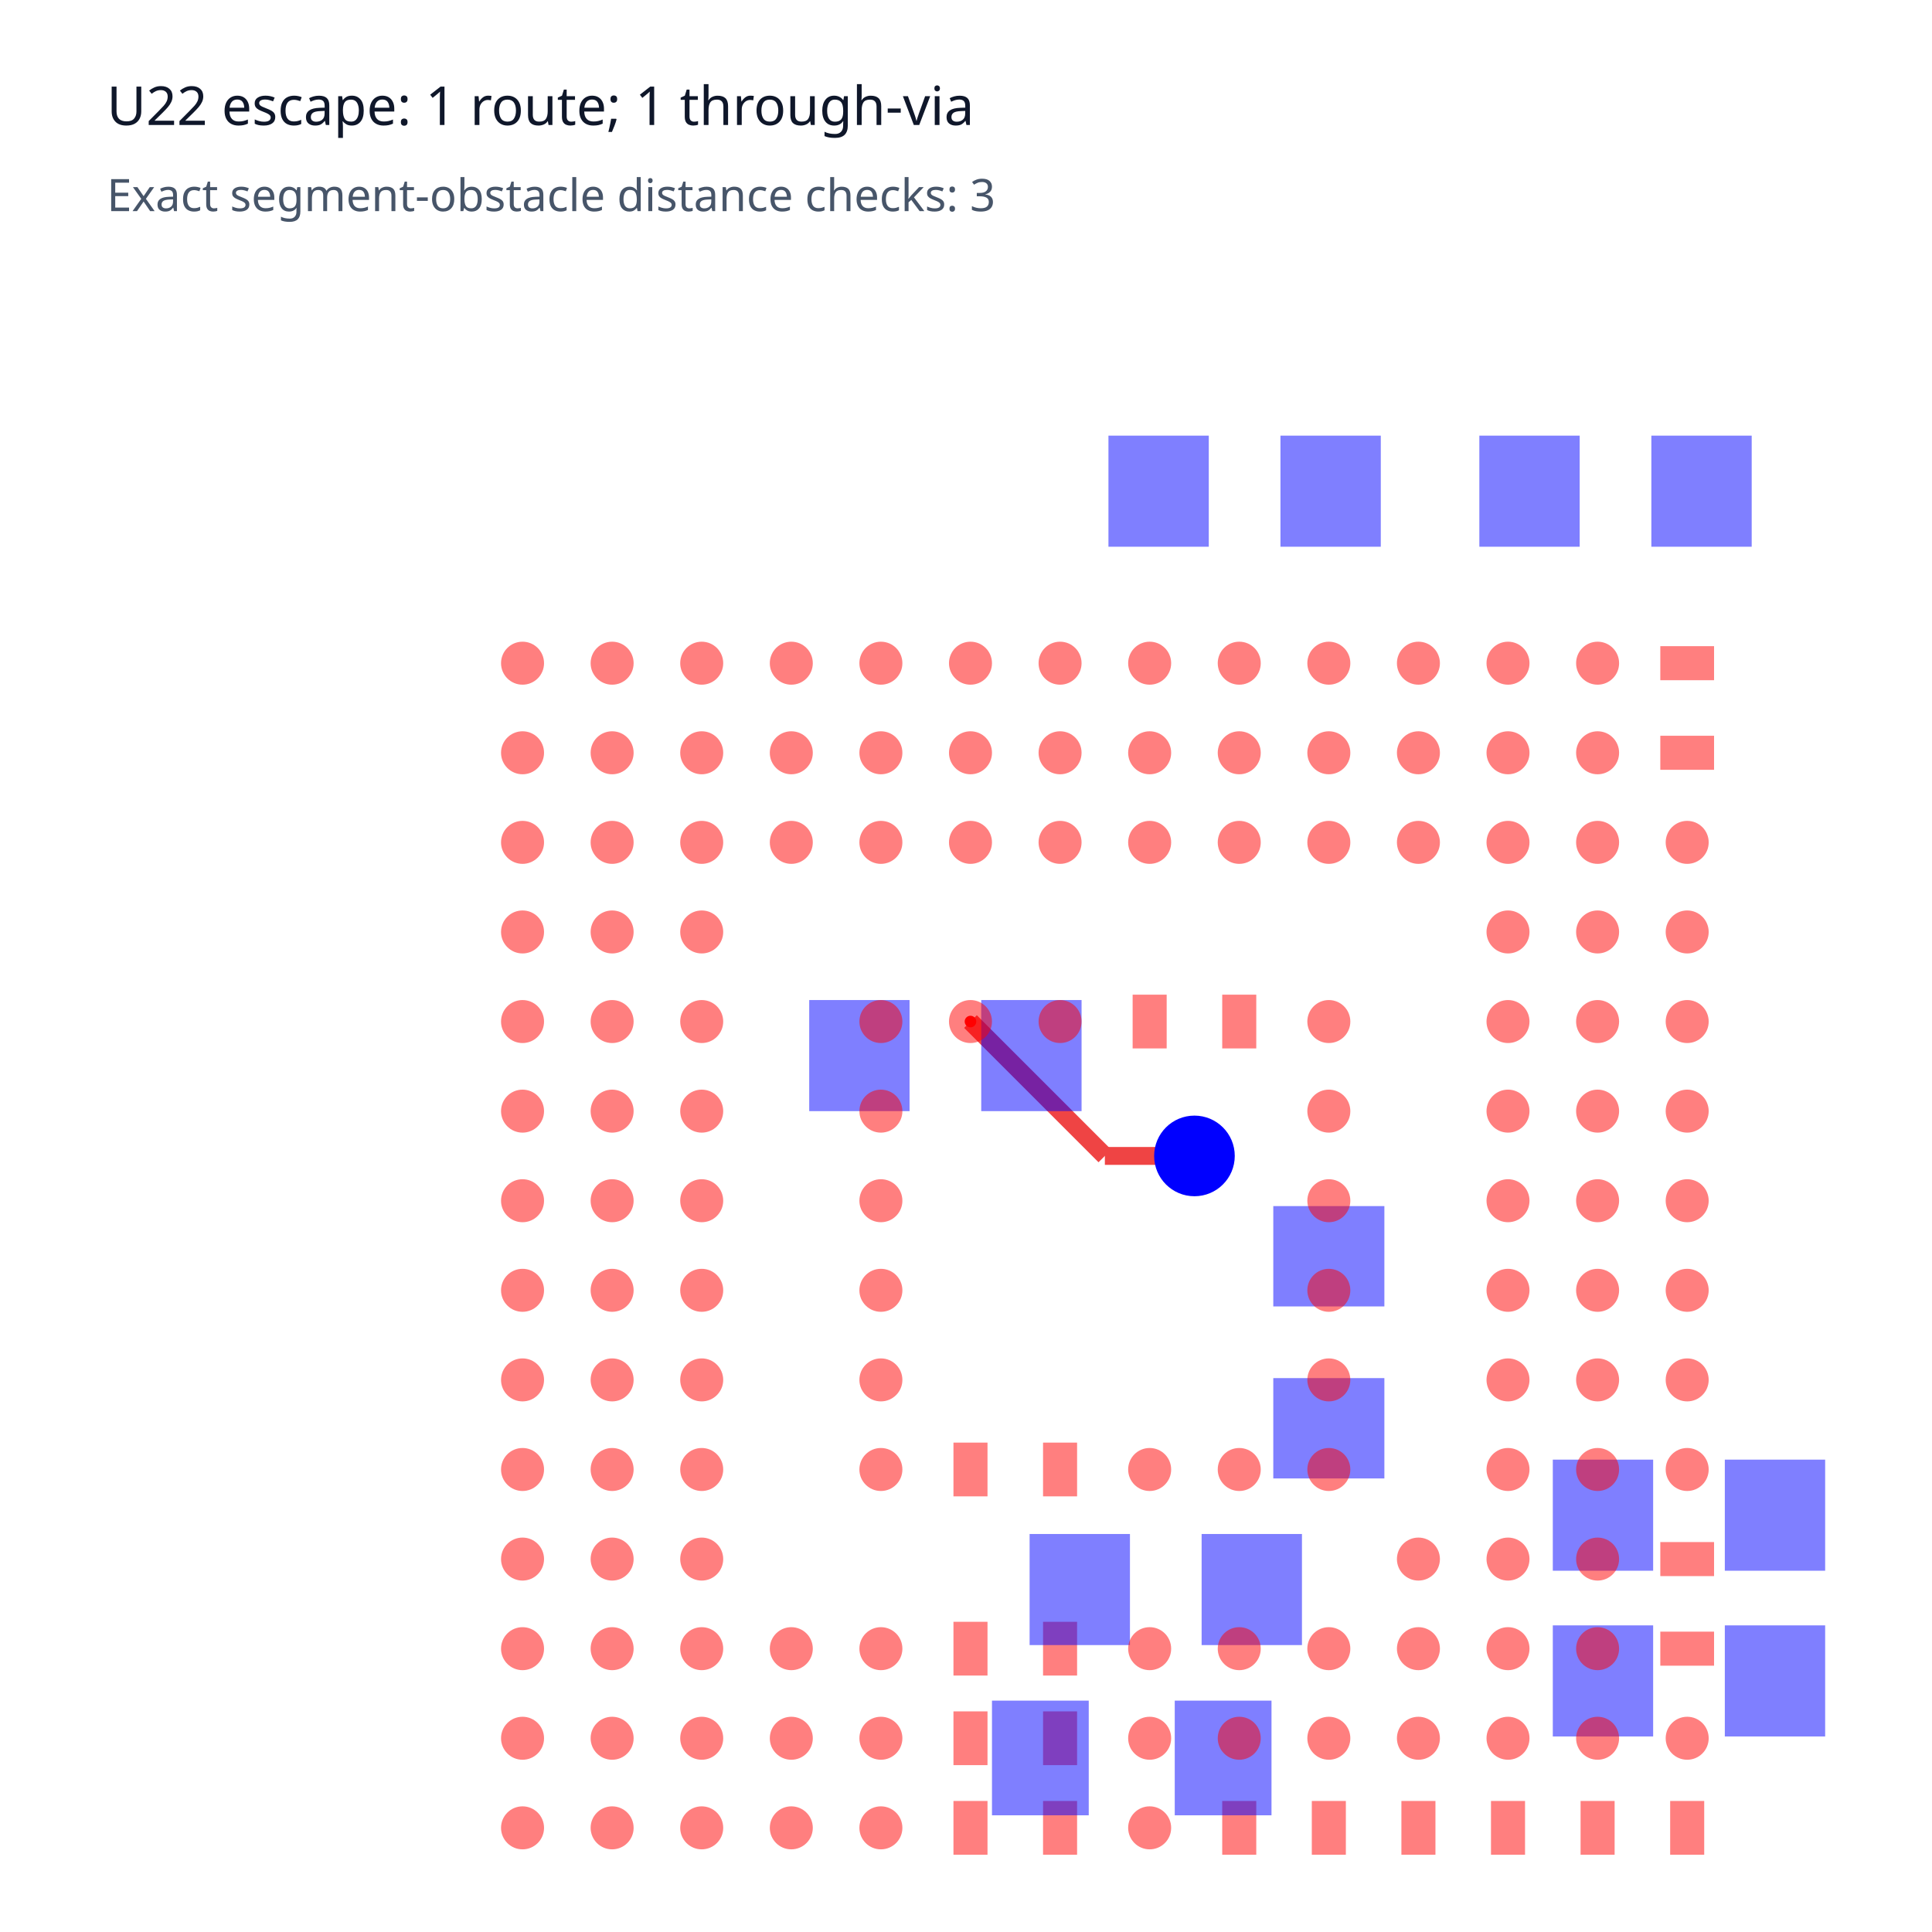
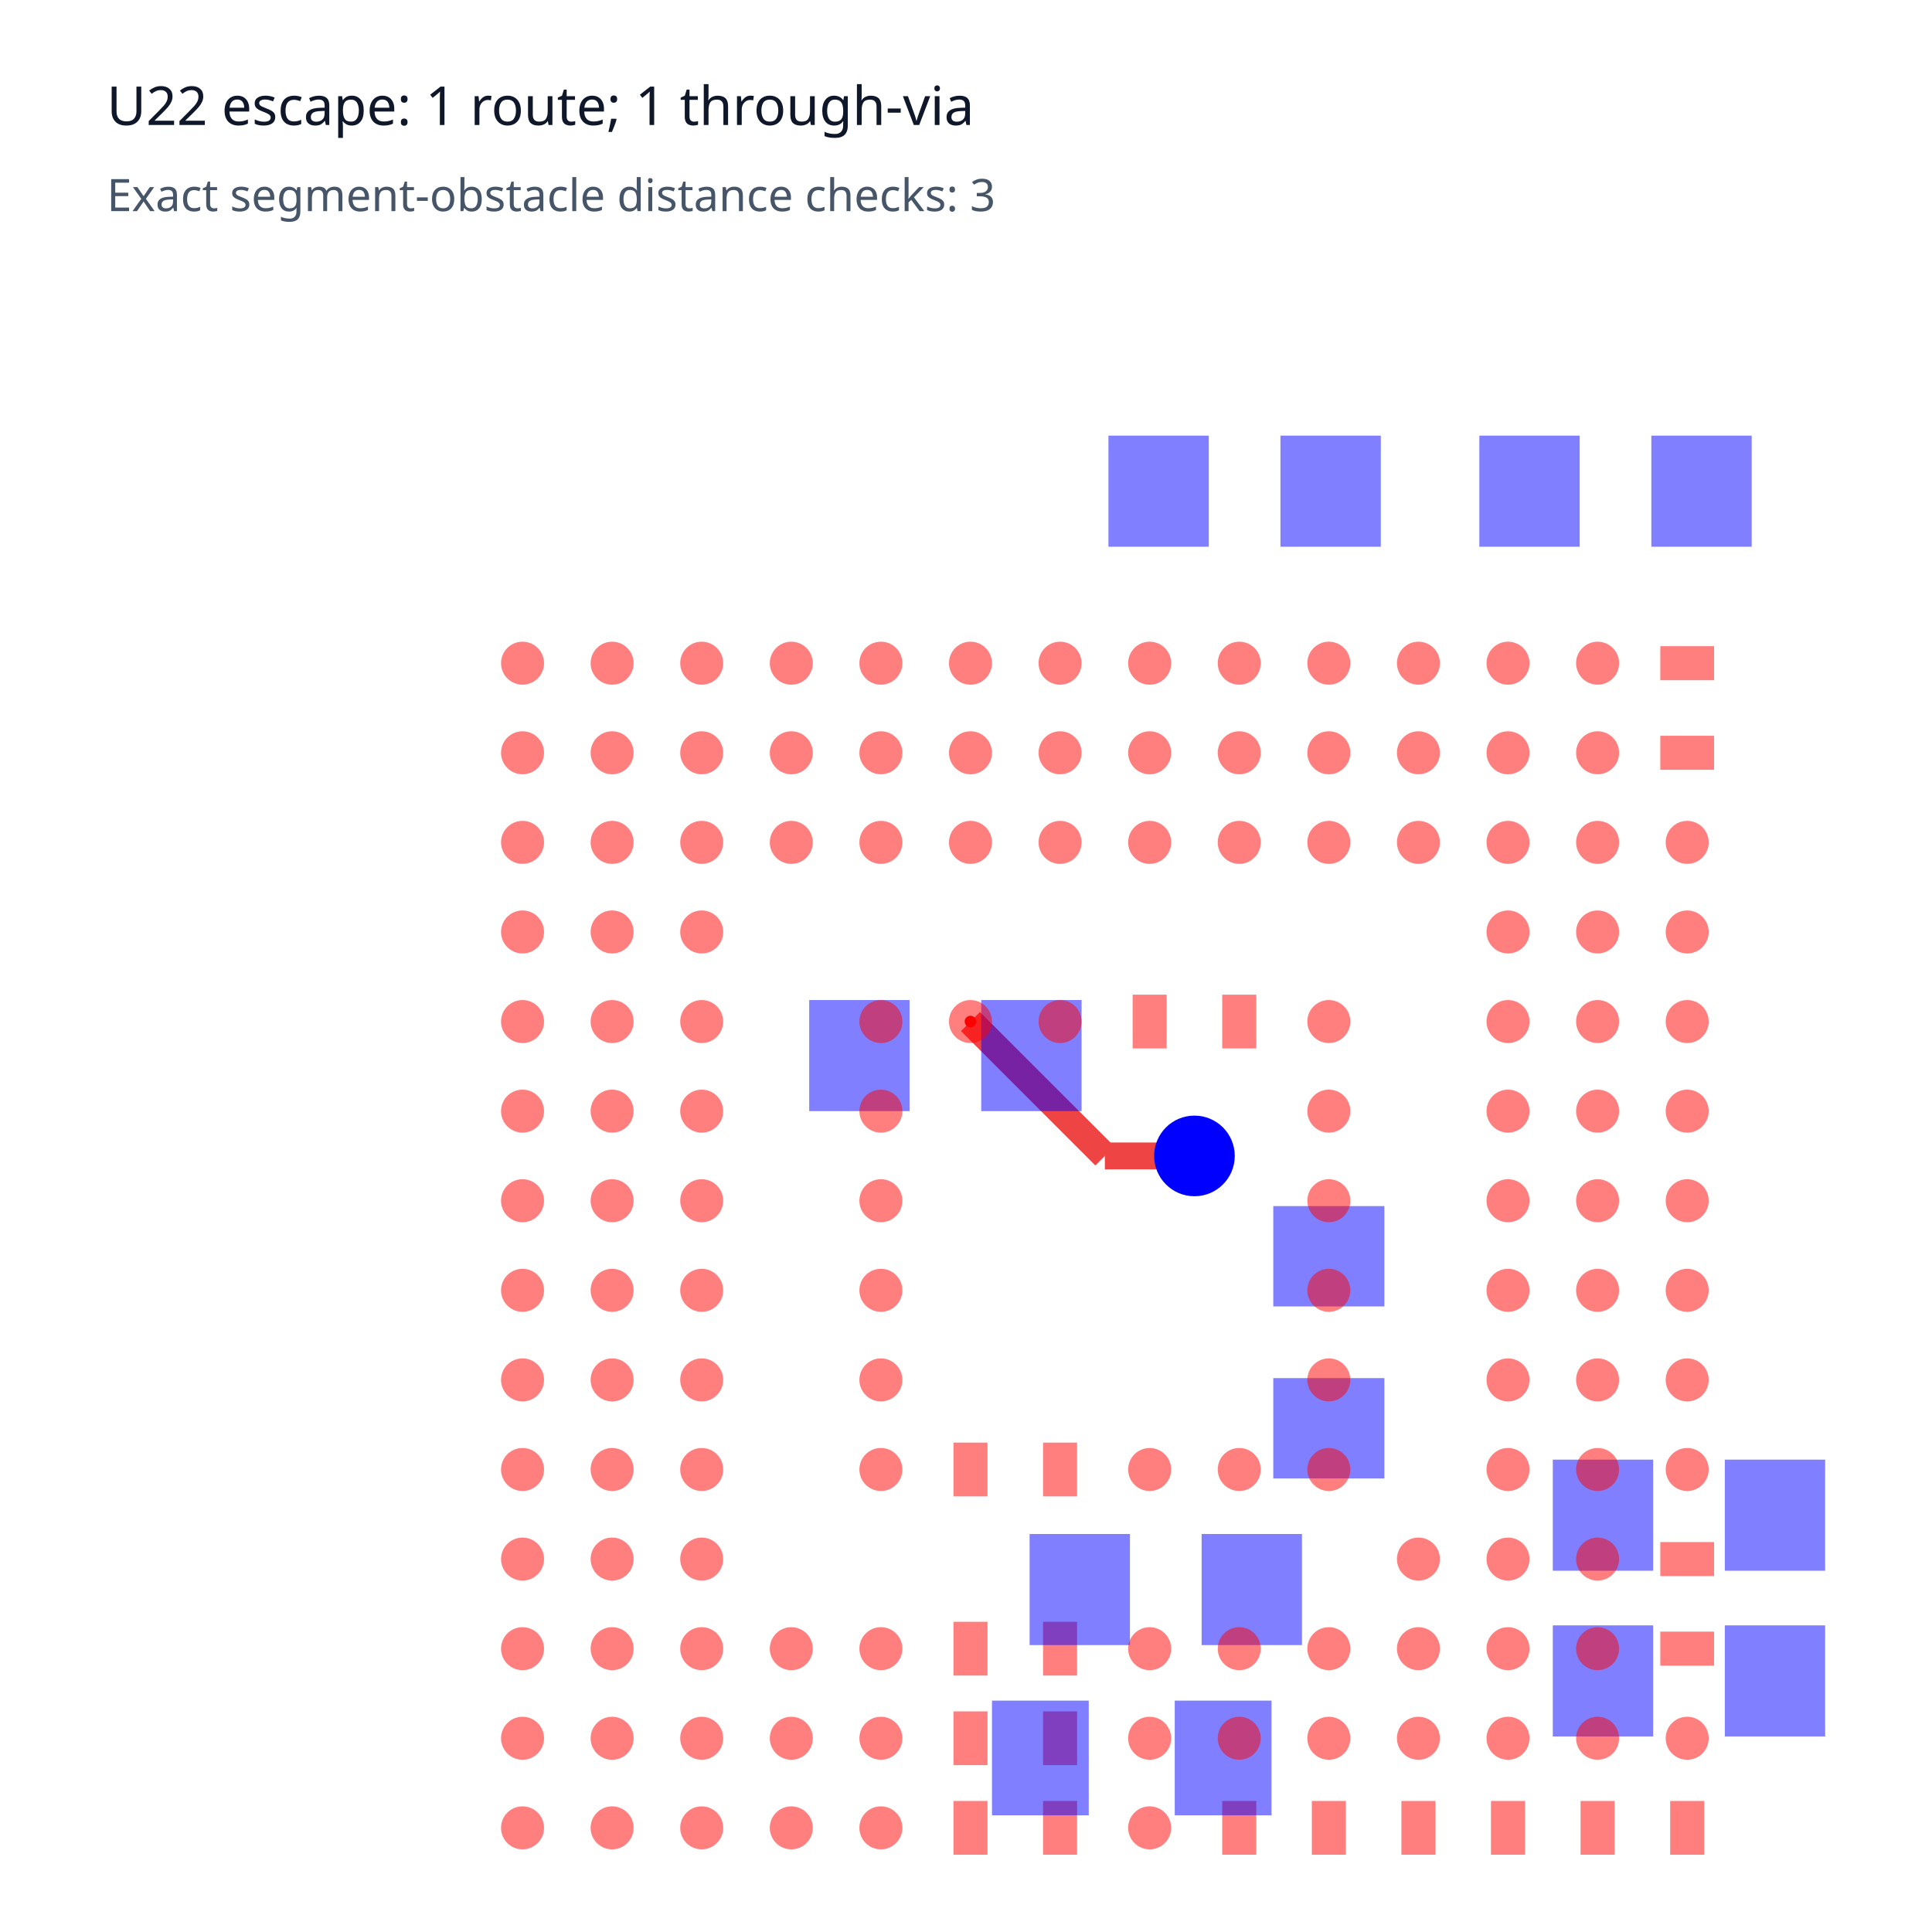
<svg xmlns="http://www.w3.org/2000/svg" width="1000" height="1000" viewBox="0 0 1000 1000">
  <rect width="100%" height="100%" fill="white" />
  <g>
-     <polyline data-points="0.48999999999875865,15.829999999999984 1.2399999999987585,15.079999999999984" data-type="line" data-label="" points="502.319,528.75 571.875,598.306" fill="none" stroke="#ef4444" stroke-linejoin="round" stroke-width="9.274" />
-   </g>
-   <g>
-     <polyline data-points="1.2399999999987585,15.079999999999984 1.7399999999987577,15.079999999999984" data-type="line" data-label="" points="571.875,598.306 618.246,598.306" fill="none" stroke="#ef4444" stroke-linejoin="round" stroke-width="9.274" />
+     <polyline data-points="0.48999999999875865,15.829999999999984 1.2399999999987585,15.079999999999984" data-type="line" data-label="" points="502.319,528.75 571.875,598.306" fill="none" stroke="#ef4444" stroke-linejoin="round" stroke-width="13.911" />
+   </g>
+   <g>
+     <polyline data-points="1.2399999999987585,15.079999999999984 1.7399999999987577,15.079999999999984" data-type="line" data-label="" points="571.875,598.306 618.246,598.306" fill="none" stroke="#ef4444" stroke-linejoin="round" stroke-width="13.911" />
  </g>
  <g>
    <rect data-type="rect" data-label="top" data-x="4.4899999999987585" data-y="11.329999999999984" data-ccw-rotation-degrees="180" x="864.476" y="932.177" width="17.621" height="27.823" fill="rgba(255,0,0,0.5)" stroke="black" stroke-width="0.011" transform="rotate(180 873.2863 946.0887)" />
  </g>
  <g>
    <rect data-type="rect" data-label="top" data-x="3.989999999998758" data-y="11.329999999999984" data-ccw-rotation-degrees="180" x="818.105" y="932.177" width="17.621" height="27.823" fill="rgba(255,0,0,0.5)" stroke="black" stroke-width="0.011" transform="rotate(180 826.9153 946.0887)" />
  </g>
  <g>
    <rect data-type="rect" data-label="top" data-x="3.489999999998758" data-y="11.329999999999984" data-ccw-rotation-degrees="180" x="771.734" y="932.177" width="17.621" height="27.823" fill="rgba(255,0,0,0.5)" stroke="black" stroke-width="0.011" transform="rotate(180 780.5444 946.0887)" />
  </g>
  <g>
    <rect data-type="rect" data-label="top" data-x="2.989999999998758" data-y="11.329999999999984" data-ccw-rotation-degrees="180" x="725.363" y="932.177" width="17.621" height="27.823" fill="rgba(255,0,0,0.5)" stroke="black" stroke-width="0.011" transform="rotate(180 734.1734 946.0887)" />
  </g>
  <g>
    <rect data-type="rect" data-label="top" data-x="2.489999999998758" data-y="11.329999999999984" data-ccw-rotation-degrees="180" x="678.992" y="932.177" width="17.621" height="27.823" fill="rgba(255,0,0,0.5)" stroke="black" stroke-width="0.011" transform="rotate(180 687.8024 946.0887)" />
  </g>
  <g>
    <rect data-type="rect" data-label="top" data-x="1.989999999998758" data-y="11.329999999999984" data-ccw-rotation-degrees="180" x="632.621" y="932.177" width="17.621" height="27.823" fill="rgba(255,0,0,0.5)" stroke="black" stroke-width="0.011" transform="rotate(180 641.4315 946.0887)" />
  </g>
  <g>
    <rect data-type="rect" data-label="top" data-x="0.9899999999987581" data-y="11.329999999999984" data-ccw-rotation-degrees="180" x="539.879" y="932.177" width="17.621" height="27.823" fill="rgba(255,0,0,0.5)" stroke="black" stroke-width="0.011" transform="rotate(180 548.6895 946.0887)" />
  </g>
  <g>
    <rect data-type="rect" data-label="top" data-x="0.4899999999987581" data-y="11.329999999999984" data-ccw-rotation-degrees="180" x="493.508" y="932.177" width="17.621" height="27.823" fill="rgba(255,0,0,0.5)" stroke="black" stroke-width="0.011" transform="rotate(180 502.3185 946.0887)" />
  </g>
  <g>
    <rect data-type="rect" data-label="top" data-x="0.9899999999987582" data-y="11.829999999999984" data-ccw-rotation-degrees="180" x="539.879" y="885.806" width="17.621" height="27.823" fill="rgba(255,0,0,0.5)" stroke="black" stroke-width="0.011" transform="rotate(180 548.6895 899.7177)" />
  </g>
  <g>
    <rect data-type="rect" data-label="top" data-x="0.4899999999987582" data-y="11.829999999999984" data-ccw-rotation-degrees="180" x="493.508" y="885.806" width="17.621" height="27.823" fill="rgba(255,0,0,0.5)" stroke="black" stroke-width="0.011" transform="rotate(180 502.3185 899.7177)" />
  </g>
  <g>
    <rect data-type="rect" data-label="top" data-x="4.4899999999987585" data-y="12.329999999999984" data-ccw-rotation-degrees="180" x="859.375" y="844.536" width="27.823" height="17.621" fill="rgba(255,0,0,0.5)" stroke="black" stroke-width="0.011" transform="rotate(180 873.2863 853.3468)" />
  </g>
  <g>
    <rect data-type="rect" data-label="top" data-x="0.9899999999987583" data-y="12.329999999999984" data-ccw-rotation-degrees="180" x="539.879" y="839.435" width="17.621" height="27.823" fill="rgba(255,0,0,0.5)" stroke="black" stroke-width="0.011" transform="rotate(180 548.6895 853.3468)" />
  </g>
  <g>
    <rect data-type="rect" data-label="top" data-x="0.4899999999987583" data-y="12.329999999999984" data-ccw-rotation-degrees="180" x="493.508" y="839.435" width="17.621" height="27.823" fill="rgba(255,0,0,0.5)" stroke="black" stroke-width="0.011" transform="rotate(180 502.3185 853.3468)" />
  </g>
  <g>
    <rect data-type="rect" data-label="top" data-x="4.4899999999987585" data-y="12.829999999999984" data-ccw-rotation-degrees="180" x="859.375" y="798.165" width="27.823" height="17.621" fill="rgba(255,0,0,0.5)" stroke="black" stroke-width="0.011" transform="rotate(180 873.2863 806.9758)" />
  </g>
  <g>
    <rect data-type="rect" data-label="top" data-x="0.9899999999987583" data-y="13.329999999999984" data-ccw-rotation-degrees="180" x="539.879" y="746.694" width="17.621" height="27.823" fill="rgba(255,0,0,0.5)" stroke="black" stroke-width="0.011" transform="rotate(180 548.6895 760.6048)" />
  </g>
  <g>
    <rect data-type="rect" data-label="top" data-x="0.48999999999875843" data-y="13.329999999999984" data-ccw-rotation-degrees="180" x="493.508" y="746.694" width="17.621" height="27.823" fill="rgba(255,0,0,0.5)" stroke="black" stroke-width="0.011" transform="rotate(180 502.3185 760.6048)" />
  </g>
  <g>
    <rect data-type="rect" data-label="top" data-x="1.9899999999987585" data-y="15.829999999999984" data-ccw-rotation-degrees="180" x="632.621" y="514.839" width="17.621" height="27.823" fill="rgba(255,0,0,0.5)" stroke="black" stroke-width="0.011" transform="rotate(180 641.4315 528.75)" />
  </g>
  <g>
    <rect data-type="rect" data-label="top" data-x="1.4899999999987588" data-y="15.829999999999984" data-ccw-rotation-degrees="180" x="586.25" y="514.839" width="17.621" height="27.823" fill="rgba(255,0,0,0.5)" stroke="black" stroke-width="0.011" transform="rotate(180 595.0605 528.75)" />
  </g>
  <g>
    <rect data-type="rect" data-label="top" data-x="4.4899999999987585" data-y="17.329999999999984" data-ccw-rotation-degrees="180" x="859.375" y="380.827" width="27.823" height="17.621" fill="rgba(255,0,0,0.5)" stroke="black" stroke-width="0.011" transform="rotate(180 873.2863 389.6371)" />
  </g>
  <g>
    <rect data-type="rect" data-label="top" data-x="4.4899999999987585" data-y="17.829999999999984" data-ccw-rotation-degrees="180" x="859.375" y="334.456" width="27.823" height="17.621" fill="rgba(255,0,0,0.5)" stroke="black" stroke-width="0.011" transform="rotate(180 873.2863 343.2661)" />
  </g>
  <g>
    <rect data-type="rect" data-label="bottom" data-x="2.4899999999987585" data-y="14.519999999999992" x="659.052" y="624.274" width="57.5" height="51.935" fill="rgba(0,0,255,0.5)" stroke="black" stroke-width="0.011" />
  </g>
  <g>
    <rect data-type="rect" data-label="bottom source_trace_0" data-x="2.4899999999987585" data-y="13.559999999999992" x="659.052" y="713.306" width="57.5" height="51.935" fill="rgba(0,0,255,0.5)" stroke="black" stroke-width="0.011" />
  </g>
  <g>
    <rect data-type="rect" data-label="bottom" data-x="4.97999999999875" data-y="13.074999999999989" x="892.762" y="755.504" width="51.935" height="57.5" fill="rgba(0,0,255,0.5)" stroke="black" stroke-width="0.011" />
  </g>
  <g>
    <rect data-type="rect" data-label="bottom" data-x="4.019999999998749" data-y="13.074999999999989" x="803.73" y="755.504" width="51.935" height="57.5" fill="rgba(0,0,255,0.5)" stroke="black" stroke-width="0.011" />
  </g>
  <g>
    <rect data-type="rect" data-label="bottom" data-x="4.569999999998753" data-y="18.789999999999992" x="854.738" y="225.484" width="51.935" height="57.5" fill="rgba(0,0,255,0.5)" stroke="black" stroke-width="0.011" />
  </g>
  <g>
    <rect data-type="rect" data-label="bottom source_trace_0" data-x="3.609999999998753" data-y="18.789999999999992" x="765.706" y="225.484" width="51.935" height="57.5" fill="rgba(0,0,255,0.5)" stroke="black" stroke-width="0.011" />
  </g>
  <g>
    <rect data-type="rect" data-label="bottom source_trace_0" data-x="0.8799999999987642" data-y="11.719999999999985" x="513.448" y="880.242" width="50.081" height="59.355" fill="rgba(0,0,255,0.5)" stroke="black" stroke-width="0.011" />
  </g>
  <g>
    <rect data-type="rect" data-label="bottom" data-x="1.8999999999987642" data-y="11.719999999999985" x="608.044" y="880.242" width="50.081" height="59.355" fill="rgba(0,0,255,0.5)" stroke="black" stroke-width="0.011" />
  </g>
  <g>
    <rect data-type="rect" data-label="bottom" data-x="1.5399999999987597" data-y="18.789999999999992" x="573.73" y="225.484" width="51.935" height="57.5" fill="rgba(0,0,255,0.5)" stroke="black" stroke-width="0.011" />
  </g>
  <g>
    <rect data-type="rect" data-label="bottom source_trace_0" data-x="2.4999999999987597" data-y="18.789999999999992" x="662.762" y="225.484" width="51.935" height="57.5" fill="rgba(0,0,255,0.5)" stroke="black" stroke-width="0.011" />
  </g>
  <g>
    <rect data-type="rect" data-label="bottom source_trace_0" data-x="1.099999999998762" data-y="12.659999999999982" x="532.923" y="793.992" width="51.935" height="57.5" fill="rgba(0,0,255,0.5)" stroke="black" stroke-width="0.011" />
  </g>
  <g>
    <rect data-type="rect" data-label="bottom" data-x="2.059999999998762" data-y="12.659999999999982" x="621.956" y="793.992" width="51.935" height="57.5" fill="rgba(0,0,255,0.5)" stroke="black" stroke-width="0.011" />
  </g>
  <g>
    <rect data-type="rect" data-label="bottom" data-x="4.019999999998749" data-y="12.149999999999991" x="803.73" y="841.29" width="51.935" height="57.5" fill="rgba(0,0,255,0.5)" stroke="black" stroke-width="0.011" />
  </g>
  <g>
    <rect data-type="rect" data-label="bottom" data-x="4.97999999999875" data-y="12.149999999999991" x="892.762" y="841.29" width="51.935" height="57.5" fill="rgba(0,0,255,0.5)" stroke="black" stroke-width="0.011" />
  </g>
  <g>
    <rect data-type="rect" data-label="bottom source_trace_0" data-x="-0.13000000000125622" data-y="15.639999999999986" x="418.851" y="517.621" width="51.935" height="57.5" fill="rgba(0,0,255,0.5)" stroke="black" stroke-width="0.011" />
  </g>
  <g>
    <rect data-type="rect" data-label="bottom" data-x="0.8299999999987437" data-y="15.639999999999986" x="507.883" y="517.621" width="51.935" height="57.5" fill="rgba(0,0,255,0.5)" stroke="black" stroke-width="0.011" />
  </g>
  <circle data-type="circle" data-label="" data-x="1.7399999999987577" data-y="15.079999999999984" cx="618.246" cy="598.306" r="20.867" fill="blue" stroke="none" stroke-width="0.011" />
  <circle data-type="circle" data-label="" data-x="1.489999999998758" data-y="11.329999999999984" cx="595.06" cy="946.089" r="11.129" fill="rgba(255,0,0,0.5)" stroke="black" stroke-width="0.011" />
  <circle data-type="circle" data-label="" data-x="-0.010000000001241904" data-y="11.329999999999984" cx="455.948" cy="946.089" r="11.129" fill="rgba(255,0,0,0.5)" stroke="black" stroke-width="0.011" />
  <circle data-type="circle" data-label="" data-x="-0.5100000000012419" data-y="11.329999999999984" cx="409.577" cy="946.089" r="11.129" fill="rgba(255,0,0,0.5)" stroke="black" stroke-width="0.011" />
  <circle data-type="circle" data-label="" data-x="-1.010000000001242" data-y="11.329999999999984" cx="363.206" cy="946.089" r="11.129" fill="rgba(255,0,0,0.5)" stroke="black" stroke-width="0.011" />
  <circle data-type="circle" data-label="" data-x="-1.510000000001242" data-y="11.329999999999984" cx="316.835" cy="946.089" r="11.129" fill="rgba(255,0,0,0.5)" stroke="black" stroke-width="0.011" />
  <circle data-type="circle" data-label="" data-x="-2.010000000001242" data-y="11.329999999999984" cx="270.464" cy="946.089" r="11.129" fill="rgba(255,0,0,0.5)" stroke="black" stroke-width="0.011" />
  <circle data-type="circle" data-label="" data-x="4.4899999999987585" data-y="11.829999999999984" cx="873.286" cy="899.718" r="11.129" fill="rgba(255,0,0,0.5)" stroke="black" stroke-width="0.011" />
  <circle data-type="circle" data-label="" data-x="3.989999999998758" data-y="11.829999999999984" cx="826.915" cy="899.718" r="11.129" fill="rgba(255,0,0,0.5)" stroke="black" stroke-width="0.011" />
  <circle data-type="circle" data-label="" data-x="3.489999999998758" data-y="11.829999999999984" cx="780.544" cy="899.718" r="11.129" fill="rgba(255,0,0,0.5)" stroke="black" stroke-width="0.011" />
  <circle data-type="circle" data-label="" data-x="2.989999999998758" data-y="11.829999999999984" cx="734.173" cy="899.718" r="11.129" fill="rgba(255,0,0,0.5)" stroke="black" stroke-width="0.011" />
  <circle data-type="circle" data-label="" data-x="2.489999999998758" data-y="11.829999999999984" cx="687.802" cy="899.718" r="11.129" fill="rgba(255,0,0,0.5)" stroke="black" stroke-width="0.011" />
  <circle data-type="circle" data-label="" data-x="1.989999999998758" data-y="11.829999999999984" cx="641.431" cy="899.718" r="11.129" fill="rgba(255,0,0,0.5)" stroke="black" stroke-width="0.011" />
  <circle data-type="circle" data-label="" data-x="1.489999999998758" data-y="11.829999999999984" cx="595.06" cy="899.718" r="11.129" fill="rgba(255,0,0,0.5)" stroke="black" stroke-width="0.011" />
  <circle data-type="circle" data-label="" data-x="-0.010000000001241904" data-y="11.829999999999984" cx="455.948" cy="899.718" r="11.129" fill="rgba(255,0,0,0.5)" stroke="black" stroke-width="0.011" />
  <circle data-type="circle" data-label="" data-x="-0.5100000000012419" data-y="11.829999999999984" cx="409.577" cy="899.718" r="11.129" fill="rgba(255,0,0,0.5)" stroke="black" stroke-width="0.011" />
  <circle data-type="circle" data-label="" data-x="-1.010000000001242" data-y="11.829999999999984" cx="363.206" cy="899.718" r="11.129" fill="rgba(255,0,0,0.5)" stroke="black" stroke-width="0.011" />
  <circle data-type="circle" data-label="" data-x="-1.510000000001242" data-y="11.829999999999984" cx="316.835" cy="899.718" r="11.129" fill="rgba(255,0,0,0.5)" stroke="black" stroke-width="0.011" />
  <circle data-type="circle" data-label="" data-x="-2.010000000001242" data-y="11.829999999999984" cx="270.464" cy="899.718" r="11.129" fill="rgba(255,0,0,0.5)" stroke="black" stroke-width="0.011" />
  <circle data-type="circle" data-label="" data-x="3.989999999998758" data-y="12.329999999999984" cx="826.915" cy="853.347" r="11.129" fill="rgba(255,0,0,0.5)" stroke="black" stroke-width="0.011" />
  <circle data-type="circle" data-label="" data-x="3.489999999998758" data-y="12.329999999999984" cx="780.544" cy="853.347" r="11.129" fill="rgba(255,0,0,0.5)" stroke="black" stroke-width="0.011" />
  <circle data-type="circle" data-label="" data-x="2.9899999999987585" data-y="12.329999999999984" cx="734.173" cy="853.347" r="11.129" fill="rgba(255,0,0,0.5)" stroke="black" stroke-width="0.011" />
  <circle data-type="circle" data-label="" data-x="2.4899999999987585" data-y="12.329999999999984" cx="687.802" cy="853.347" r="11.129" fill="rgba(255,0,0,0.5)" stroke="black" stroke-width="0.011" />
  <circle data-type="circle" data-label="" data-x="1.9899999999987583" data-y="12.329999999999984" cx="641.431" cy="853.347" r="11.129" fill="rgba(255,0,0,0.5)" stroke="black" stroke-width="0.011" />
  <circle data-type="circle" data-label="" data-x="1.4899999999987583" data-y="12.329999999999984" cx="595.06" cy="853.347" r="11.129" fill="rgba(255,0,0,0.5)" stroke="black" stroke-width="0.011" />
  <circle data-type="circle" data-label="" data-x="-0.010000000001241682" data-y="12.329999999999984" cx="455.948" cy="853.347" r="11.129" fill="rgba(255,0,0,0.5)" stroke="black" stroke-width="0.011" />
  <circle data-type="circle" data-label="" data-x="-0.5100000000012417" data-y="12.329999999999984" cx="409.577" cy="853.347" r="11.129" fill="rgba(255,0,0,0.5)" stroke="black" stroke-width="0.011" />
  <circle data-type="circle" data-label="" data-x="-1.010000000001242" data-y="12.329999999999984" cx="363.206" cy="853.347" r="11.129" fill="rgba(255,0,0,0.5)" stroke="black" stroke-width="0.011" />
  <circle data-type="circle" data-label="" data-x="-1.510000000001242" data-y="12.329999999999984" cx="316.835" cy="853.347" r="11.129" fill="rgba(255,0,0,0.5)" stroke="black" stroke-width="0.011" />
  <circle data-type="circle" data-label="" data-x="-2.010000000001242" data-y="12.329999999999984" cx="270.464" cy="853.347" r="11.129" fill="rgba(255,0,0,0.5)" stroke="black" stroke-width="0.011" />
  <circle data-type="circle" data-label="" data-x="3.9899999999987585" data-y="12.829999999999984" cx="826.915" cy="806.976" r="11.129" fill="rgba(255,0,0,0.5)" stroke="black" stroke-width="0.011" />
  <circle data-type="circle" data-label="" data-x="3.4899999999987585" data-y="12.829999999999984" cx="780.544" cy="806.976" r="11.129" fill="rgba(255,0,0,0.5)" stroke="black" stroke-width="0.011" />
  <circle data-type="circle" data-label="" data-x="2.9899999999987585" data-y="12.829999999999984" cx="734.173" cy="806.976" r="11.129" fill="rgba(255,0,0,0.5)" stroke="black" stroke-width="0.011" />
  <circle data-type="circle" data-label="" data-x="-1.0100000000012415" data-y="12.829999999999984" cx="363.206" cy="806.976" r="11.129" fill="rgba(255,0,0,0.5)" stroke="black" stroke-width="0.011" />
  <circle data-type="circle" data-label="" data-x="-1.5100000000012415" data-y="12.829999999999984" cx="316.835" cy="806.976" r="11.129" fill="rgba(255,0,0,0.5)" stroke="black" stroke-width="0.011" />
  <circle data-type="circle" data-label="" data-x="-2.0100000000012415" data-y="12.829999999999984" cx="270.464" cy="806.976" r="11.129" fill="rgba(255,0,0,0.5)" stroke="black" stroke-width="0.011" />
  <circle data-type="circle" data-label="" data-x="4.4899999999987585" data-y="13.329999999999984" cx="873.286" cy="760.605" r="11.129" fill="rgba(255,0,0,0.5)" stroke="black" stroke-width="0.011" />
  <circle data-type="circle" data-label="" data-x="3.9899999999987585" data-y="13.329999999999984" cx="826.915" cy="760.605" r="11.129" fill="rgba(255,0,0,0.5)" stroke="black" stroke-width="0.011" />
  <circle data-type="circle" data-label="" data-x="3.4899999999987585" data-y="13.329999999999984" cx="780.544" cy="760.605" r="11.129" fill="rgba(255,0,0,0.5)" stroke="black" stroke-width="0.011" />
  <circle data-type="circle" data-label="" data-x="2.4899999999987585" data-y="13.329999999999984" cx="687.802" cy="760.605" r="11.129" fill="rgba(255,0,0,0.5)" stroke="black" stroke-width="0.011" />
  <circle data-type="circle" data-label="" data-x="1.9899999999987585" data-y="13.329999999999984" cx="641.431" cy="760.605" r="11.129" fill="rgba(255,0,0,0.5)" stroke="black" stroke-width="0.011" />
  <circle data-type="circle" data-label="" data-x="1.4899999999987583" data-y="13.329999999999984" cx="595.06" cy="760.605" r="11.129" fill="rgba(255,0,0,0.5)" stroke="black" stroke-width="0.011" />
  <circle data-type="circle" data-label="" data-x="-0.010000000001241682" data-y="13.329999999999984" cx="455.948" cy="760.605" r="11.129" fill="rgba(255,0,0,0.5)" stroke="black" stroke-width="0.011" />
  <circle data-type="circle" data-label="" data-x="-1.0100000000012415" data-y="13.329999999999984" cx="363.206" cy="760.605" r="11.129" fill="rgba(255,0,0,0.5)" stroke="black" stroke-width="0.011" />
  <circle data-type="circle" data-label="" data-x="-1.5100000000012415" data-y="13.329999999999984" cx="316.835" cy="760.605" r="11.129" fill="rgba(255,0,0,0.5)" stroke="black" stroke-width="0.011" />
  <circle data-type="circle" data-label="" data-x="-2.0100000000012415" data-y="13.329999999999984" cx="270.464" cy="760.605" r="11.129" fill="rgba(255,0,0,0.5)" stroke="black" stroke-width="0.011" />
  <circle data-type="circle" data-label="" data-x="4.4899999999987585" data-y="13.829999999999984" cx="873.286" cy="714.234" r="11.129" fill="rgba(255,0,0,0.5)" stroke="black" stroke-width="0.011" />
  <circle data-type="circle" data-label="" data-x="3.9899999999987585" data-y="13.829999999999984" cx="826.915" cy="714.234" r="11.129" fill="rgba(255,0,0,0.5)" stroke="black" stroke-width="0.011" />
  <circle data-type="circle" data-label="" data-x="3.4899999999987585" data-y="13.829999999999984" cx="780.544" cy="714.234" r="11.129" fill="rgba(255,0,0,0.5)" stroke="black" stroke-width="0.011" />
  <circle data-type="circle" data-label="" data-x="2.4899999999987585" data-y="13.829999999999984" cx="687.802" cy="714.234" r="11.129" fill="rgba(255,0,0,0.5)" stroke="black" stroke-width="0.011" />
  <circle data-type="circle" data-label="" data-x="-0.01000000000124146" data-y="13.829999999999984" cx="455.948" cy="714.234" r="11.129" fill="rgba(255,0,0,0.5)" stroke="black" stroke-width="0.011" />
  <circle data-type="circle" data-label="" data-x="-1.0100000000012415" data-y="13.829999999999984" cx="363.206" cy="714.234" r="11.129" fill="rgba(255,0,0,0.5)" stroke="black" stroke-width="0.011" />
  <circle data-type="circle" data-label="" data-x="-1.5100000000012415" data-y="13.829999999999984" cx="316.835" cy="714.234" r="11.129" fill="rgba(255,0,0,0.5)" stroke="black" stroke-width="0.011" />
  <circle data-type="circle" data-label="" data-x="-2.0100000000012415" data-y="13.829999999999984" cx="270.464" cy="714.234" r="11.129" fill="rgba(255,0,0,0.5)" stroke="black" stroke-width="0.011" />
  <circle data-type="circle" data-label="" data-x="4.4899999999987585" data-y="14.329999999999984" cx="873.286" cy="667.863" r="11.129" fill="rgba(255,0,0,0.5)" stroke="black" stroke-width="0.011" />
  <circle data-type="circle" data-label="" data-x="3.9899999999987585" data-y="14.329999999999984" cx="826.915" cy="667.863" r="11.129" fill="rgba(255,0,0,0.5)" stroke="black" stroke-width="0.011" />
  <circle data-type="circle" data-label="" data-x="3.4899999999987585" data-y="14.329999999999984" cx="780.544" cy="667.863" r="11.129" fill="rgba(255,0,0,0.5)" stroke="black" stroke-width="0.011" />
  <circle data-type="circle" data-label="" data-x="2.4899999999987585" data-y="14.329999999999984" cx="687.802" cy="667.863" r="11.129" fill="rgba(255,0,0,0.5)" stroke="black" stroke-width="0.011" />
  <circle data-type="circle" data-label="" data-x="-0.01000000000124146" data-y="14.329999999999984" cx="455.948" cy="667.863" r="11.129" fill="rgba(255,0,0,0.5)" stroke="black" stroke-width="0.011" />
  <circle data-type="circle" data-label="" data-x="-1.0100000000012415" data-y="14.329999999999984" cx="363.206" cy="667.863" r="11.129" fill="rgba(255,0,0,0.5)" stroke="black" stroke-width="0.011" />
  <circle data-type="circle" data-label="" data-x="-1.5100000000012415" data-y="14.329999999999984" cx="316.835" cy="667.863" r="11.129" fill="rgba(255,0,0,0.5)" stroke="black" stroke-width="0.011" />
  <circle data-type="circle" data-label="" data-x="-2.0100000000012415" data-y="14.329999999999984" cx="270.464" cy="667.863" r="11.129" fill="rgba(255,0,0,0.5)" stroke="black" stroke-width="0.011" />
  <circle data-type="circle" data-label="" data-x="4.4899999999987585" data-y="14.829999999999984" cx="873.286" cy="621.492" r="11.129" fill="rgba(255,0,0,0.5)" stroke="black" stroke-width="0.011" />
  <circle data-type="circle" data-label="" data-x="3.9899999999987585" data-y="14.829999999999984" cx="826.915" cy="621.492" r="11.129" fill="rgba(255,0,0,0.5)" stroke="black" stroke-width="0.011" />
  <circle data-type="circle" data-label="" data-x="3.4899999999987585" data-y="14.829999999999984" cx="780.544" cy="621.492" r="11.129" fill="rgba(255,0,0,0.5)" stroke="black" stroke-width="0.011" />
  <circle data-type="circle" data-label="" data-x="2.4899999999987585" data-y="14.829999999999984" cx="687.802" cy="621.492" r="11.129" fill="rgba(255,0,0,0.5)" stroke="black" stroke-width="0.011" />
  <circle data-type="circle" data-label="" data-x="-0.01000000000124146" data-y="14.829999999999984" cx="455.948" cy="621.492" r="11.129" fill="rgba(255,0,0,0.5)" stroke="black" stroke-width="0.011" />
  <circle data-type="circle" data-label="" data-x="-1.0100000000012415" data-y="14.829999999999984" cx="363.206" cy="621.492" r="11.129" fill="rgba(255,0,0,0.5)" stroke="black" stroke-width="0.011" />
  <circle data-type="circle" data-label="" data-x="-1.5100000000012415" data-y="14.829999999999984" cx="316.835" cy="621.492" r="11.129" fill="rgba(255,0,0,0.5)" stroke="black" stroke-width="0.011" />
  <circle data-type="circle" data-label="" data-x="-2.0100000000012415" data-y="14.829999999999984" cx="270.464" cy="621.492" r="11.129" fill="rgba(255,0,0,0.5)" stroke="black" stroke-width="0.011" />
  <circle data-type="circle" data-label="" data-x="4.4899999999987585" data-y="15.329999999999984" cx="873.286" cy="575.121" r="11.129" fill="rgba(255,0,0,0.5)" stroke="black" stroke-width="0.011" />
  <circle data-type="circle" data-label="" data-x="3.9899999999987585" data-y="15.329999999999984" cx="826.915" cy="575.121" r="11.129" fill="rgba(255,0,0,0.5)" stroke="black" stroke-width="0.011" />
  <circle data-type="circle" data-label="" data-x="3.4899999999987585" data-y="15.329999999999984" cx="780.544" cy="575.121" r="11.129" fill="rgba(255,0,0,0.5)" stroke="black" stroke-width="0.011" />
  <circle data-type="circle" data-label="" data-x="2.4899999999987585" data-y="15.329999999999984" cx="687.802" cy="575.121" r="11.129" fill="rgba(255,0,0,0.5)" stroke="black" stroke-width="0.011" />
  <circle data-type="circle" data-label="" data-x="-0.01000000000124146" data-y="15.329999999999984" cx="455.948" cy="575.121" r="11.129" fill="rgba(255,0,0,0.5)" stroke="black" stroke-width="0.011" />
  <circle data-type="circle" data-label="" data-x="-1.0100000000012415" data-y="15.329999999999984" cx="363.206" cy="575.121" r="11.129" fill="rgba(255,0,0,0.5)" stroke="black" stroke-width="0.011" />
  <circle data-type="circle" data-label="" data-x="-1.5100000000012415" data-y="15.329999999999984" cx="316.835" cy="575.121" r="11.129" fill="rgba(255,0,0,0.5)" stroke="black" stroke-width="0.011" />
  <circle data-type="circle" data-label="" data-x="-2.0100000000012415" data-y="15.329999999999984" cx="270.464" cy="575.121" r="11.129" fill="rgba(255,0,0,0.5)" stroke="black" stroke-width="0.011" />
  <circle data-type="circle" data-label="" data-x="4.4899999999987585" data-y="15.829999999999984" cx="873.286" cy="528.75" r="11.129" fill="rgba(255,0,0,0.5)" stroke="black" stroke-width="0.011" />
  <circle data-type="circle" data-label="" data-x="3.9899999999987585" data-y="15.829999999999984" cx="826.915" cy="528.75" r="11.129" fill="rgba(255,0,0,0.5)" stroke="black" stroke-width="0.011" />
  <circle data-type="circle" data-label="" data-x="3.4899999999987585" data-y="15.829999999999984" cx="780.544" cy="528.75" r="11.129" fill="rgba(255,0,0,0.5)" stroke="black" stroke-width="0.011" />
  <circle data-type="circle" data-label="" data-x="2.4899999999987585" data-y="15.829999999999984" cx="687.802" cy="528.75" r="11.129" fill="rgba(255,0,0,0.5)" stroke="black" stroke-width="0.011" />
  <circle data-type="circle" data-label="" data-x="0.9899999999987588" data-y="15.829999999999984" cx="548.69" cy="528.75" r="11.129" fill="rgba(255,0,0,0.5)" stroke="black" stroke-width="0.011" />
  <circle data-type="circle" data-label="" data-x="0.48999999999875865" data-y="15.829999999999984" cx="502.319" cy="528.75" r="11.129" fill="rgba(255,0,0,0.5)" stroke="black" stroke-width="0.011" />
  <circle data-type="circle" data-label="" data-x="-0.010000000001241238" data-y="15.829999999999984" cx="455.948" cy="528.75" r="11.129" fill="rgba(255,0,0,0.5)" stroke="black" stroke-width="0.011" />
  <circle data-type="circle" data-label="" data-x="-1.0100000000012415" data-y="15.829999999999984" cx="363.206" cy="528.75" r="11.129" fill="rgba(255,0,0,0.5)" stroke="black" stroke-width="0.011" />
  <circle data-type="circle" data-label="" data-x="-1.5100000000012415" data-y="15.829999999999984" cx="316.835" cy="528.75" r="11.129" fill="rgba(255,0,0,0.5)" stroke="black" stroke-width="0.011" />
  <circle data-type="circle" data-label="" data-x="-2.0100000000012415" data-y="15.829999999999984" cx="270.464" cy="528.75" r="11.129" fill="rgba(255,0,0,0.5)" stroke="black" stroke-width="0.011" />
  <circle data-type="circle" data-label="" data-x="4.4899999999987585" data-y="16.329999999999984" cx="873.286" cy="482.379" r="11.129" fill="rgba(255,0,0,0.5)" stroke="black" stroke-width="0.011" />
  <circle data-type="circle" data-label="" data-x="3.9899999999987585" data-y="16.329999999999984" cx="826.915" cy="482.379" r="11.129" fill="rgba(255,0,0,0.5)" stroke="black" stroke-width="0.011" />
  <circle data-type="circle" data-label="" data-x="3.4899999999987585" data-y="16.329999999999984" cx="780.544" cy="482.379" r="11.129" fill="rgba(255,0,0,0.5)" stroke="black" stroke-width="0.011" />
  <circle data-type="circle" data-label="" data-x="-1.0100000000012415" data-y="16.329999999999984" cx="363.206" cy="482.379" r="11.129" fill="rgba(255,0,0,0.5)" stroke="black" stroke-width="0.011" />
  <circle data-type="circle" data-label="" data-x="-1.5100000000012415" data-y="16.329999999999984" cx="316.835" cy="482.379" r="11.129" fill="rgba(255,0,0,0.5)" stroke="black" stroke-width="0.011" />
  <circle data-type="circle" data-label="" data-x="-2.0100000000012415" data-y="16.329999999999984" cx="270.464" cy="482.379" r="11.129" fill="rgba(255,0,0,0.5)" stroke="black" stroke-width="0.011" />
  <circle data-type="circle" data-label="" data-x="4.4899999999987585" data-y="16.829999999999984" cx="873.286" cy="436.008" r="11.129" fill="rgba(255,0,0,0.5)" stroke="black" stroke-width="0.011" />
  <circle data-type="circle" data-label="" data-x="3.989999999998759" data-y="16.829999999999984" cx="826.915" cy="436.008" r="11.129" fill="rgba(255,0,0,0.5)" stroke="black" stroke-width="0.011" />
  <circle data-type="circle" data-label="" data-x="3.489999999998759" data-y="16.829999999999984" cx="780.544" cy="436.008" r="11.129" fill="rgba(255,0,0,0.5)" stroke="black" stroke-width="0.011" />
  <circle data-type="circle" data-label="" data-x="2.9899999999987585" data-y="16.829999999999984" cx="734.173" cy="436.008" r="11.129" fill="rgba(255,0,0,0.5)" stroke="black" stroke-width="0.011" />
  <circle data-type="circle" data-label="" data-x="2.4899999999987585" data-y="16.829999999999984" cx="687.802" cy="436.008" r="11.129" fill="rgba(255,0,0,0.5)" stroke="black" stroke-width="0.011" />
  <circle data-type="circle" data-label="" data-x="1.9899999999987588" data-y="16.829999999999984" cx="641.431" cy="436.008" r="11.129" fill="rgba(255,0,0,0.5)" stroke="black" stroke-width="0.011" />
  <circle data-type="circle" data-label="" data-x="1.4899999999987588" data-y="16.829999999999984" cx="595.06" cy="436.008" r="11.129" fill="rgba(255,0,0,0.5)" stroke="black" stroke-width="0.011" />
  <circle data-type="circle" data-label="" data-x="0.9899999999987588" data-y="16.829999999999984" cx="548.69" cy="436.008" r="11.129" fill="rgba(255,0,0,0.5)" stroke="black" stroke-width="0.011" />
  <circle data-type="circle" data-label="" data-x="0.48999999999875876" data-y="16.829999999999984" cx="502.319" cy="436.008" r="11.129" fill="rgba(255,0,0,0.5)" stroke="black" stroke-width="0.011" />
  <circle data-type="circle" data-label="" data-x="-0.010000000001241238" data-y="16.829999999999984" cx="455.948" cy="436.008" r="11.129" fill="rgba(255,0,0,0.5)" stroke="black" stroke-width="0.011" />
  <circle data-type="circle" data-label="" data-x="-0.5100000000012412" data-y="16.829999999999984" cx="409.577" cy="436.008" r="11.129" fill="rgba(255,0,0,0.5)" stroke="black" stroke-width="0.011" />
  <circle data-type="circle" data-label="" data-x="-1.010000000001241" data-y="16.829999999999984" cx="363.206" cy="436.008" r="11.129" fill="rgba(255,0,0,0.5)" stroke="black" stroke-width="0.011" />
  <circle data-type="circle" data-label="" data-x="-1.510000000001241" data-y="16.829999999999984" cx="316.835" cy="436.008" r="11.129" fill="rgba(255,0,0,0.5)" stroke="black" stroke-width="0.011" />
  <circle data-type="circle" data-label="" data-x="-2.010000000001241" data-y="16.829999999999984" cx="270.464" cy="436.008" r="11.129" fill="rgba(255,0,0,0.5)" stroke="black" stroke-width="0.011" />
  <circle data-type="circle" data-label="" data-x="3.989999999998759" data-y="17.329999999999984" cx="826.915" cy="389.637" r="11.129" fill="rgba(255,0,0,0.5)" stroke="black" stroke-width="0.011" />
  <circle data-type="circle" data-label="" data-x="3.489999999998759" data-y="17.329999999999984" cx="780.544" cy="389.637" r="11.129" fill="rgba(255,0,0,0.5)" stroke="black" stroke-width="0.011" />
  <circle data-type="circle" data-label="" data-x="2.989999999998759" data-y="17.329999999999984" cx="734.173" cy="389.637" r="11.129" fill="rgba(255,0,0,0.5)" stroke="black" stroke-width="0.011" />
  <circle data-type="circle" data-label="" data-x="2.489999999998759" data-y="17.329999999999984" cx="687.802" cy="389.637" r="11.129" fill="rgba(255,0,0,0.5)" stroke="black" stroke-width="0.011" />
  <circle data-type="circle" data-label="" data-x="1.989999999998759" data-y="17.329999999999984" cx="641.431" cy="389.637" r="11.129" fill="rgba(255,0,0,0.5)" stroke="black" stroke-width="0.011" />
  <circle data-type="circle" data-label="" data-x="1.489999999998759" data-y="17.329999999999984" cx="595.06" cy="389.637" r="11.129" fill="rgba(255,0,0,0.5)" stroke="black" stroke-width="0.011" />
  <circle data-type="circle" data-label="" data-x="0.9899999999987589" data-y="17.329999999999984" cx="548.69" cy="389.637" r="11.129" fill="rgba(255,0,0,0.5)" stroke="black" stroke-width="0.011" />
  <circle data-type="circle" data-label="" data-x="0.4899999999987589" data-y="17.329999999999984" cx="502.319" cy="389.637" r="11.129" fill="rgba(255,0,0,0.5)" stroke="black" stroke-width="0.011" />
  <circle data-type="circle" data-label="" data-x="-0.010000000001241016" data-y="17.329999999999984" cx="455.948" cy="389.637" r="11.129" fill="rgba(255,0,0,0.5)" stroke="black" stroke-width="0.011" />
  <circle data-type="circle" data-label="" data-x="-0.510000000001241" data-y="17.329999999999984" cx="409.577" cy="389.637" r="11.129" fill="rgba(255,0,0,0.5)" stroke="black" stroke-width="0.011" />
  <circle data-type="circle" data-label="" data-x="-1.010000000001241" data-y="17.329999999999984" cx="363.206" cy="389.637" r="11.129" fill="rgba(255,0,0,0.5)" stroke="black" stroke-width="0.011" />
  <circle data-type="circle" data-label="" data-x="-1.510000000001241" data-y="17.329999999999984" cx="316.835" cy="389.637" r="11.129" fill="rgba(255,0,0,0.5)" stroke="black" stroke-width="0.011" />
  <circle data-type="circle" data-label="" data-x="-2.010000000001241" data-y="17.329999999999984" cx="270.464" cy="389.637" r="11.129" fill="rgba(255,0,0,0.5)" stroke="black" stroke-width="0.011" />
  <circle data-type="circle" data-label="" data-x="3.989999999998759" data-y="17.829999999999984" cx="826.915" cy="343.266" r="11.129" fill="rgba(255,0,0,0.5)" stroke="black" stroke-width="0.011" />
  <circle data-type="circle" data-label="" data-x="3.489999999998759" data-y="17.829999999999984" cx="780.544" cy="343.266" r="11.129" fill="rgba(255,0,0,0.5)" stroke="black" stroke-width="0.011" />
  <circle data-type="circle" data-label="" data-x="2.989999999998759" data-y="17.829999999999984" cx="734.173" cy="343.266" r="11.129" fill="rgba(255,0,0,0.5)" stroke="black" stroke-width="0.011" />
  <circle data-type="circle" data-label="" data-x="2.489999999998759" data-y="17.829999999999984" cx="687.802" cy="343.266" r="11.129" fill="rgba(255,0,0,0.5)" stroke="black" stroke-width="0.011" />
  <circle data-type="circle" data-label="" data-x="1.989999999998759" data-y="17.829999999999984" cx="641.431" cy="343.266" r="11.129" fill="rgba(255,0,0,0.5)" stroke="black" stroke-width="0.011" />
  <circle data-type="circle" data-label="" data-x="1.489999999998759" data-y="17.829999999999984" cx="595.06" cy="343.266" r="11.129" fill="rgba(255,0,0,0.5)" stroke="black" stroke-width="0.011" />
  <circle data-type="circle" data-label="" data-x="0.989999999998759" data-y="17.829999999999984" cx="548.69" cy="343.266" r="11.129" fill="rgba(255,0,0,0.5)" stroke="black" stroke-width="0.011" />
  <circle data-type="circle" data-label="" data-x="0.489999999998759" data-y="17.829999999999984" cx="502.319" cy="343.266" r="11.129" fill="rgba(255,0,0,0.5)" stroke="black" stroke-width="0.011" />
  <circle data-type="circle" data-label="" data-x="-0.010000000001241016" data-y="17.829999999999984" cx="455.948" cy="343.266" r="11.129" fill="rgba(255,0,0,0.5)" stroke="black" stroke-width="0.011" />
  <circle data-type="circle" data-label="" data-x="-0.510000000001241" data-y="17.829999999999984" cx="409.577" cy="343.266" r="11.129" fill="rgba(255,0,0,0.5)" stroke="black" stroke-width="0.011" />
  <circle data-type="circle" data-label="" data-x="-1.010000000001241" data-y="17.829999999999984" cx="363.206" cy="343.266" r="11.129" fill="rgba(255,0,0,0.5)" stroke="black" stroke-width="0.011" />
  <circle data-type="circle" data-label="" data-x="-1.510000000001241" data-y="17.829999999999984" cx="316.835" cy="343.266" r="11.129" fill="rgba(255,0,0,0.5)" stroke="black" stroke-width="0.011" />
  <circle data-type="circle" data-label="" data-x="-2.010000000001241" data-y="17.829999999999984" cx="270.464" cy="343.266" r="11.129" fill="rgba(255,0,0,0.5)" stroke="black" stroke-width="0.011" />
  <text data-type="text" data-label="U22 escape: 1 route; 1 through-via" data-x="-4.330000000001243" data-y="20.949999999999985" x="55.302" y="53.911" fill="#0f172a" font-size="27.823" font-family="sans-serif" text-anchor="start" dominant-baseline="central">U22 escape: 1 route; 1 through-via</text>
  <text data-type="text" data-label="Exact segment-obstacle distance checks: 3" data-x="-4.330000000001243" data-y="20.449999999999985" x="55.302" y="100.282" fill="#475569" font-size="23.185" font-family="sans-serif" text-anchor="start" dominant-baseline="central">Exact segment-obstacle distance checks: 3</text>
  <g>
    <circle data-type="point" data-label="source_trace_0 source_trace_0 top" data-x="0.48999999999875865" data-y="15.829999999999984" cx="502.319" cy="528.75" r="3" fill="hsl(0, 100%, 50%)" />
  </g>
  <g id="crosshair" style="display: none">
    <line id="crosshair-h" y1="0" y2="1000" stroke="#666" stroke-width="0.5" />
    <line id="crosshair-v" x1="0" x2="1000" stroke="#666" stroke-width="0.5" />
    <text id="coordinates" font-family="monospace" font-size="12" fill="#666" />
  </g>
</svg>
